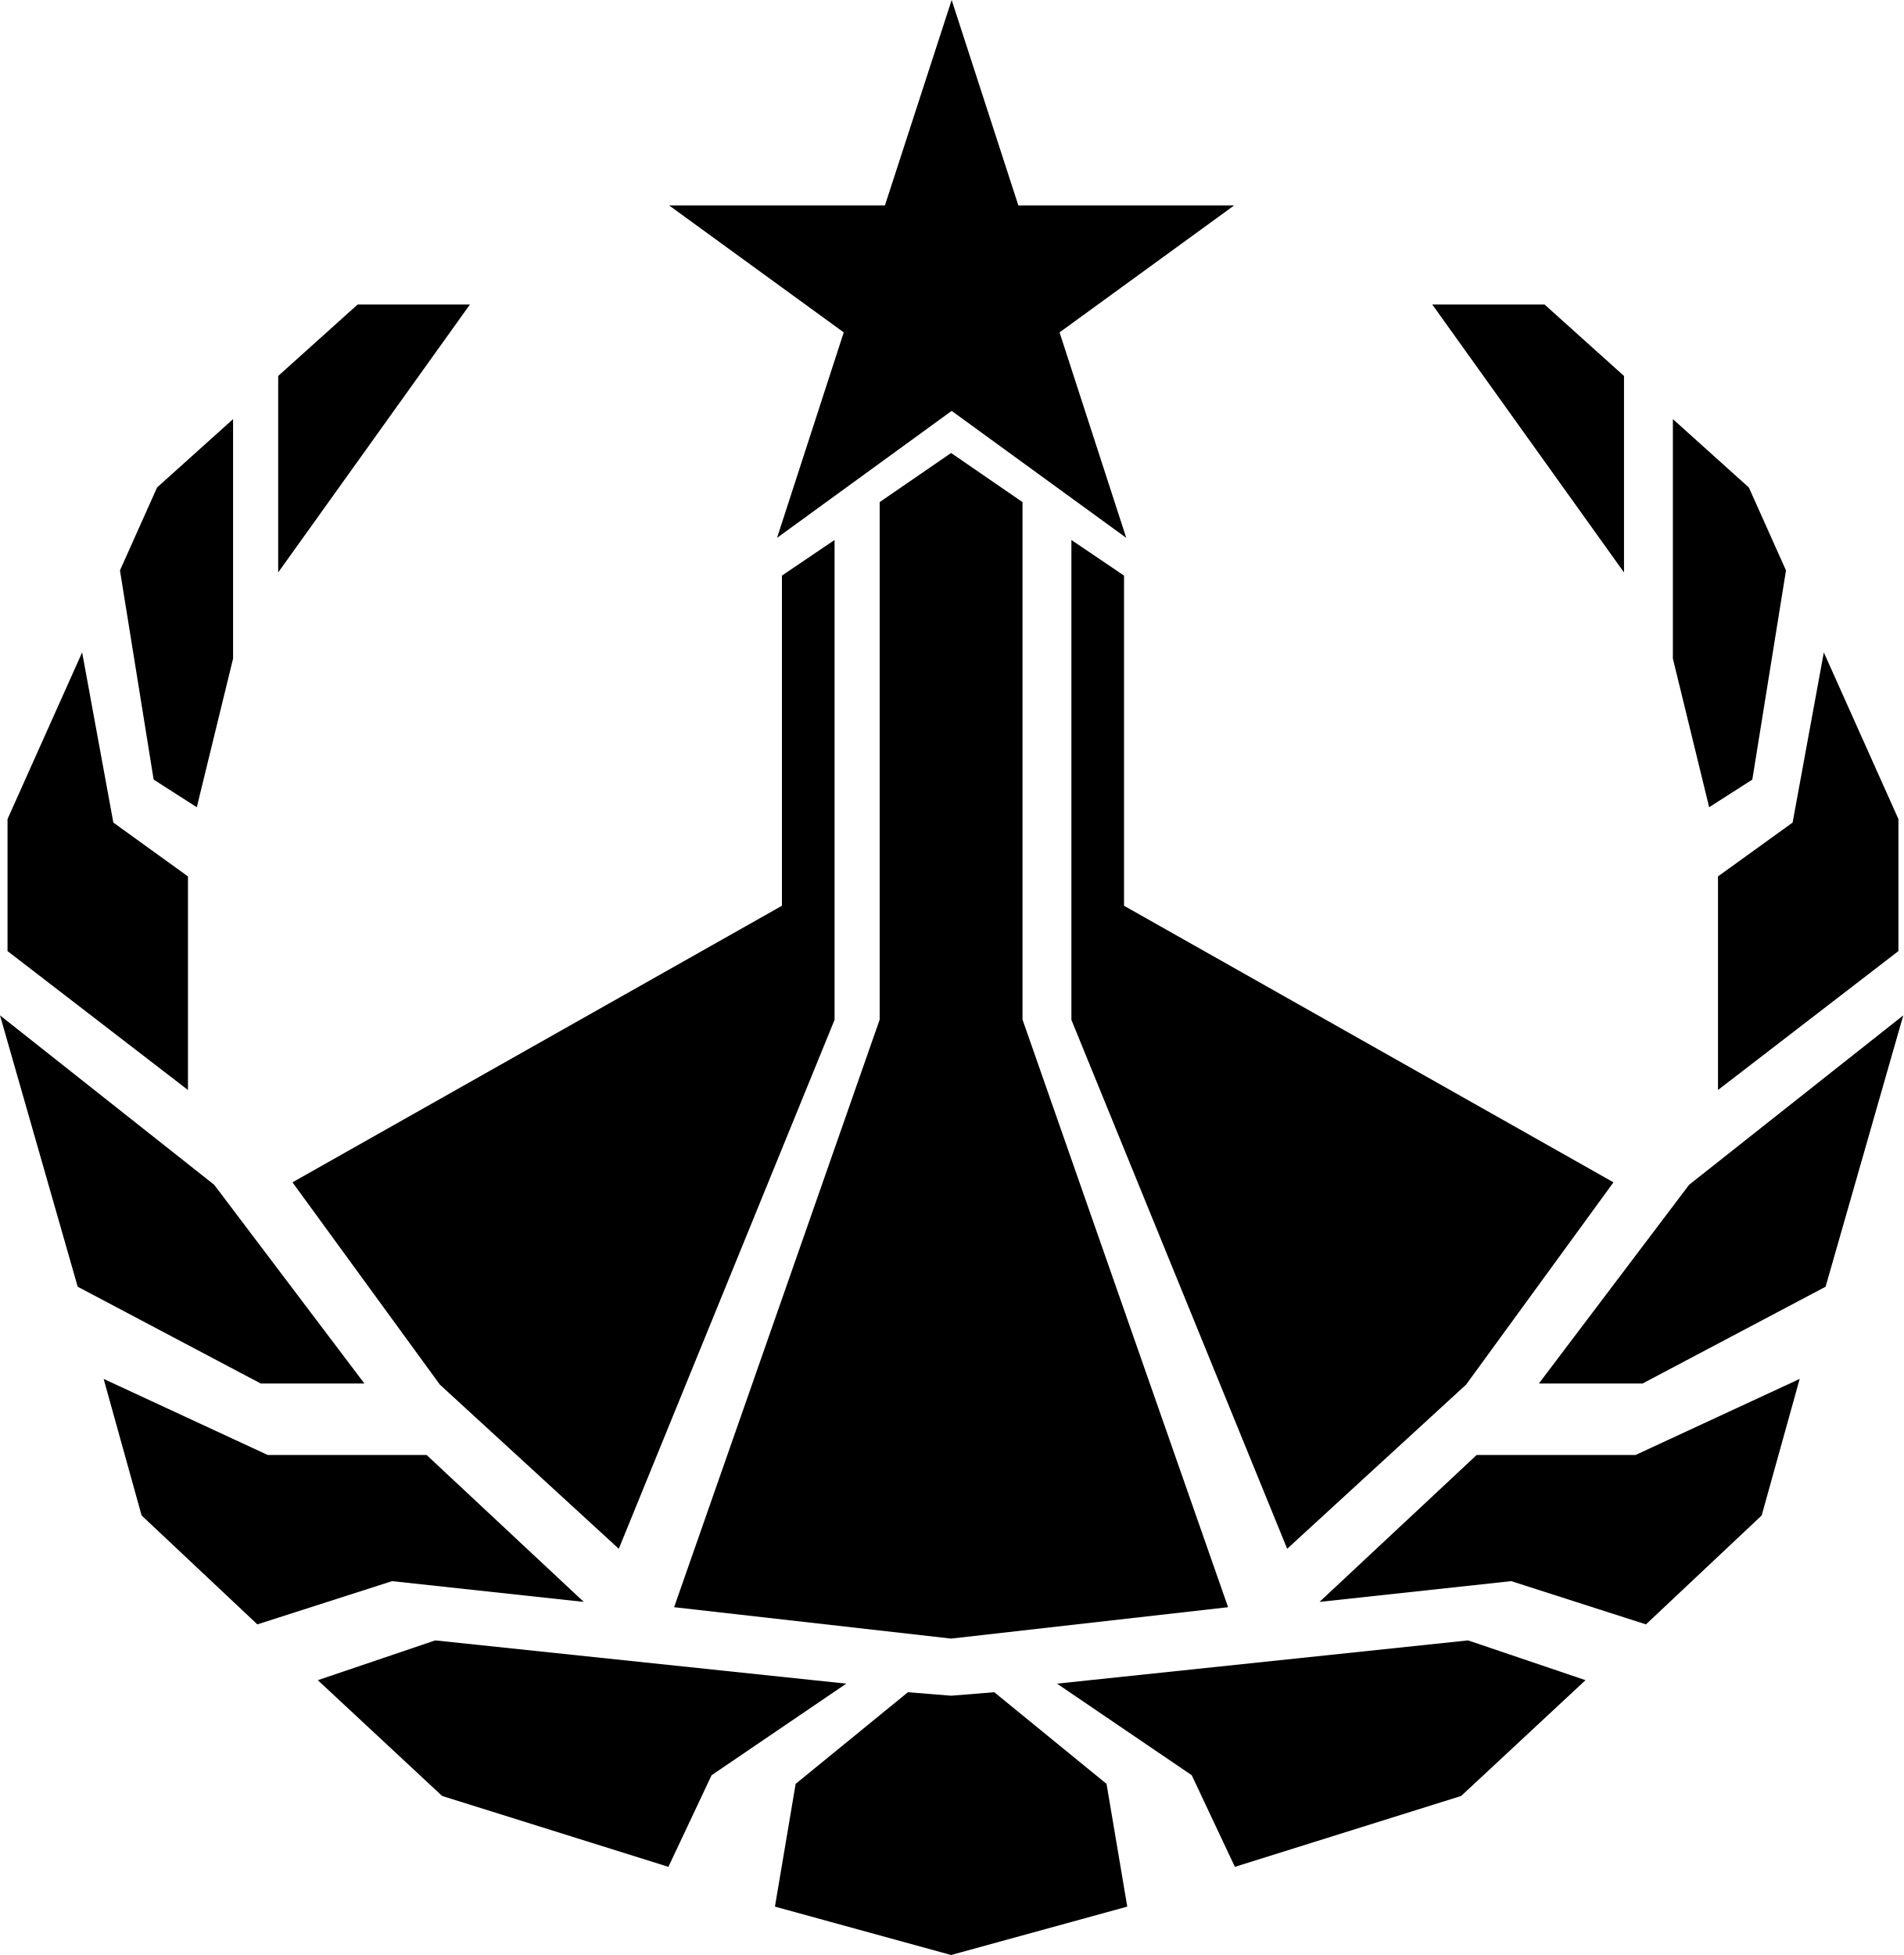
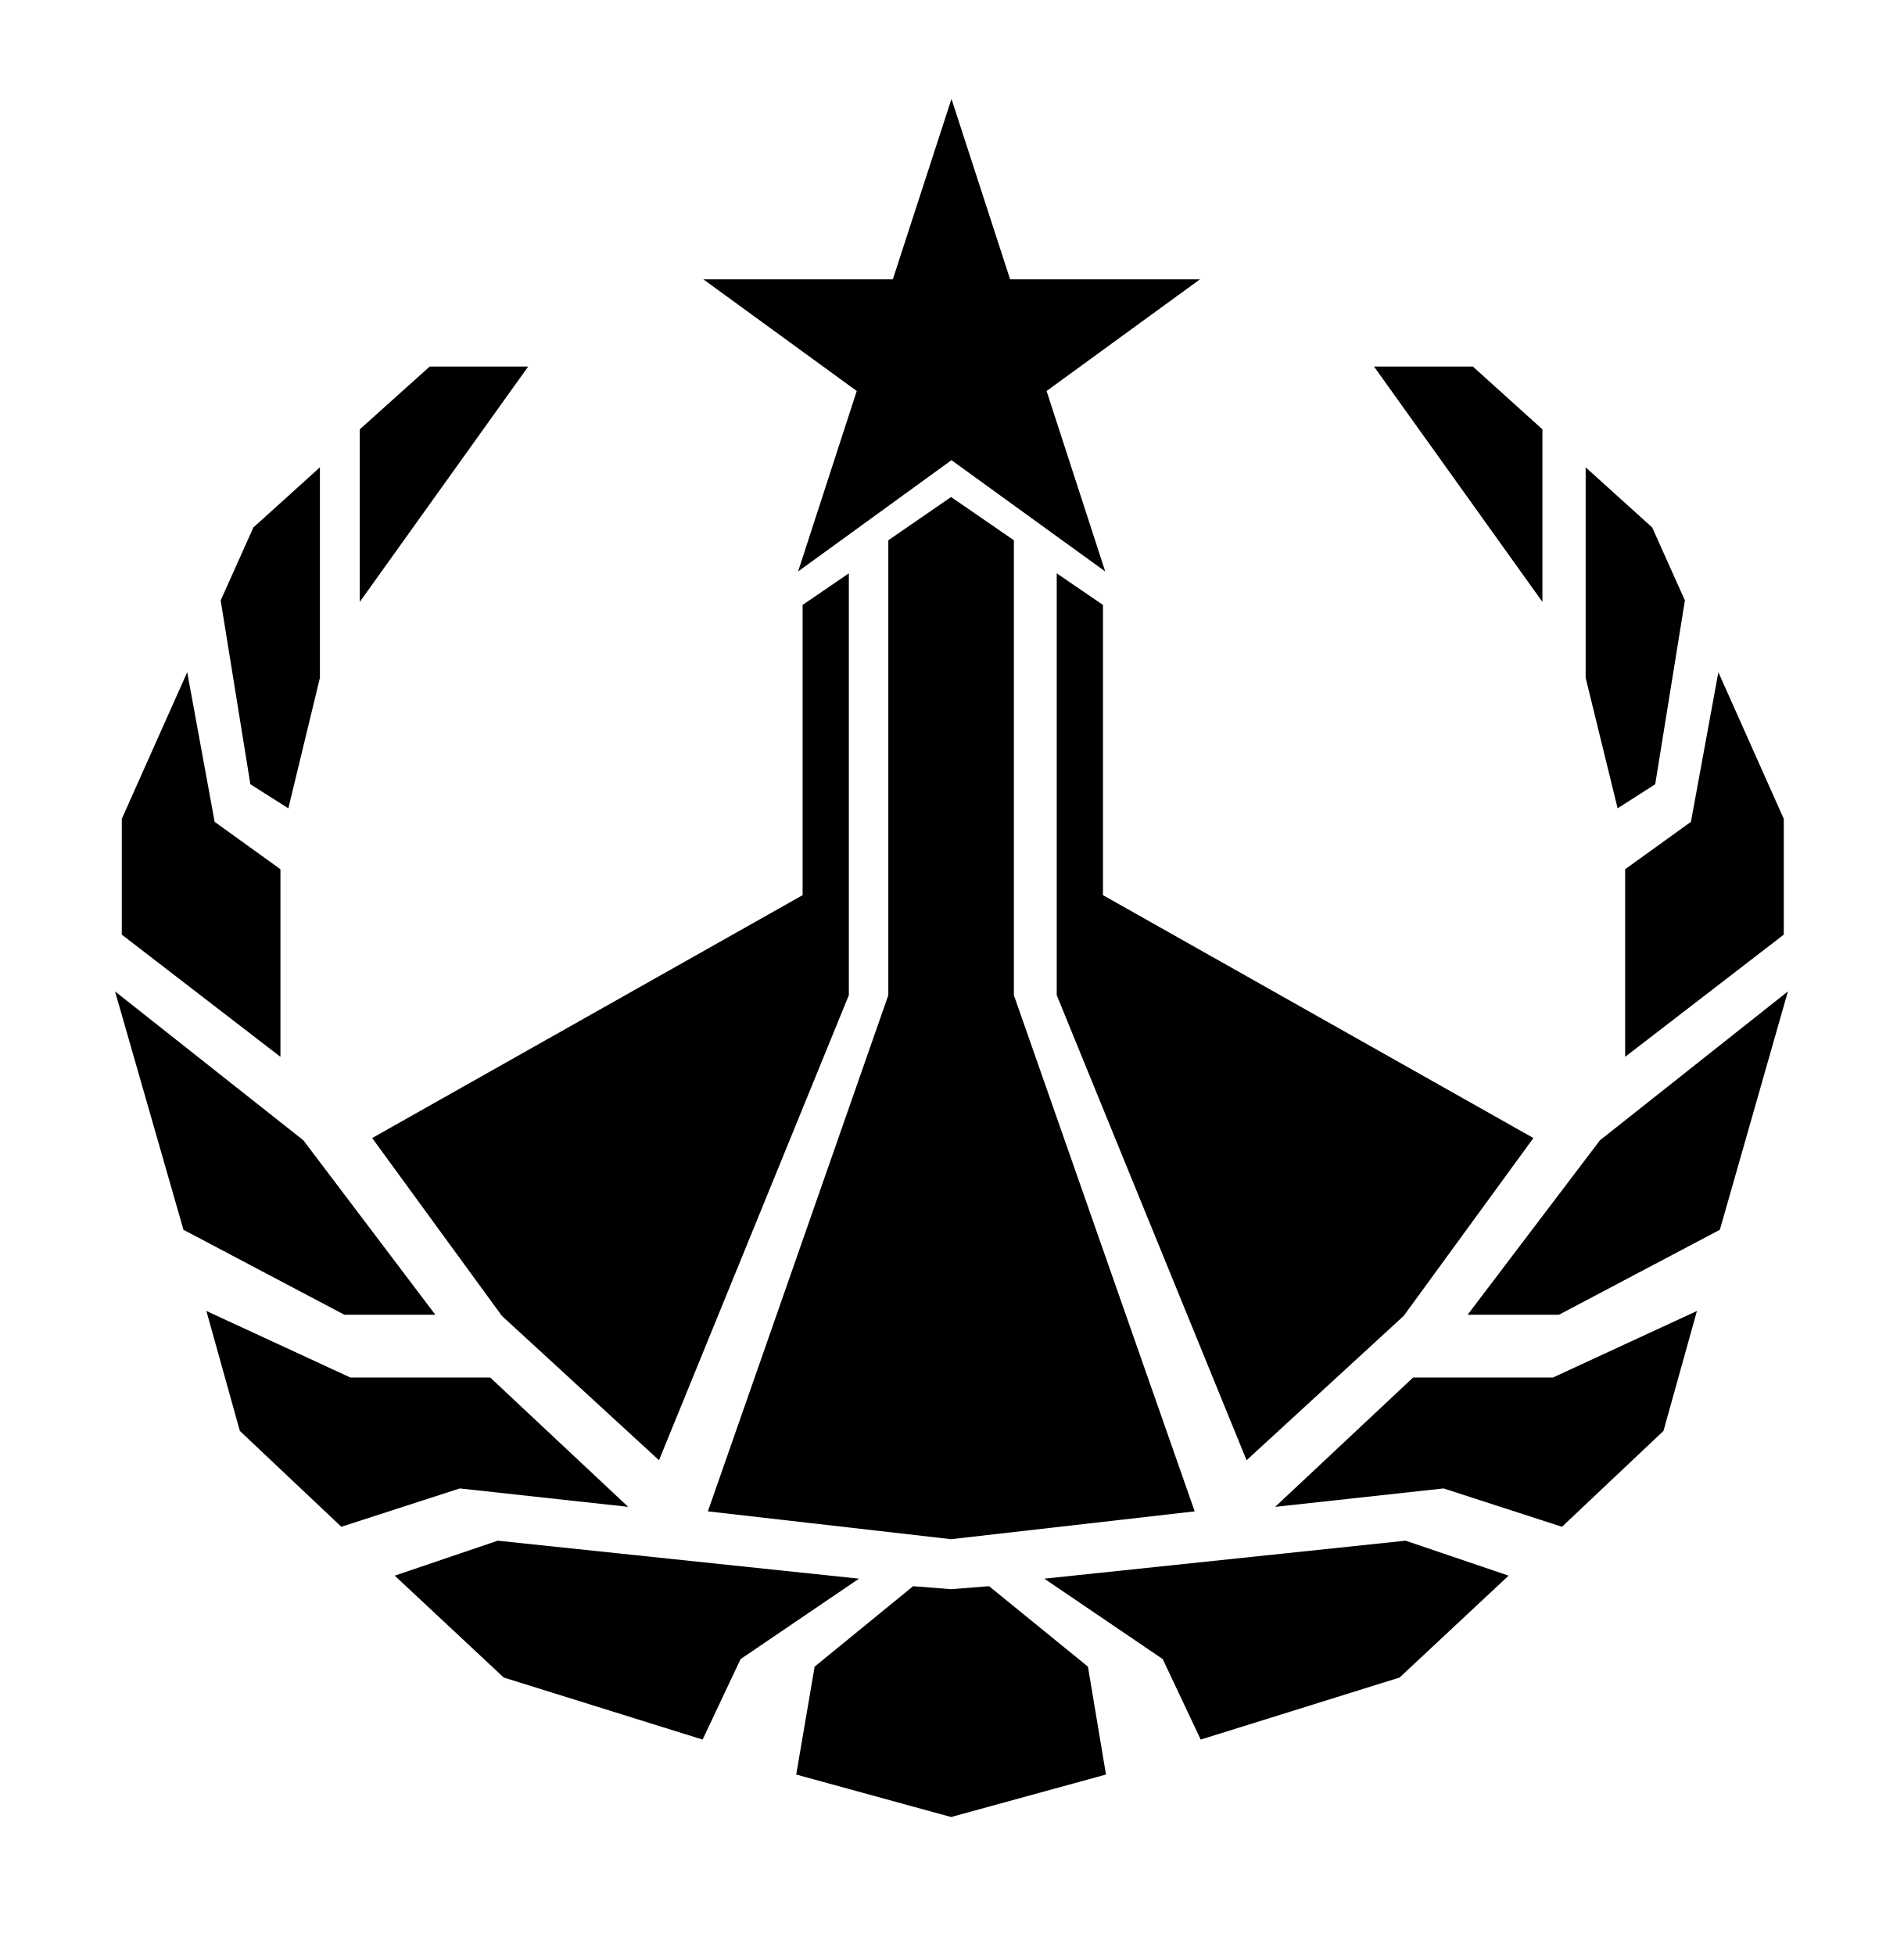
- <svg xmlns="http://www.w3.org/2000/svg" id="Layer_1" data-name="Layer 1" viewBox="0 0 506.29 520">
-   <defs>
-     <style>
-       .cls-1 {
-         fill: #000;
-         stroke-width: 0px;
-       }
-     </style>
-   </defs>
-   <polygon class="cls-1" points="206.7 143.06 253.15 109.29 299.59 143.06 281.85 88.41 328.3 54.64 270.89 54.64 253.15 0 235.4 54.64 177.99 54.64 224.44 88.41 206.7 143.06" />
-   <polygon class="cls-1" points="208 153.1 208 240.92 77.8 314.48 117 368.28 164.6 411.95 222 271.26 222 143.63 208 153.1" />
-   <polygon class="cls-1" points="50 233.11 30.15 218.79 21.85 173.53 2 217.87 2 252.97 50 289.92 50 233.11" />
-   <polygon class="cls-1" points="96.94 368 56.97 315.13 0 270.07 20.67 342.25 69.37 368 96.94 368" />
-   <polygon class="cls-1" points="52.35 214.71 62 175.17 62 111.48 41.79 129.65 31.91 151.72 40.87 207.36 52.35 214.71" />
-   <polygon class="cls-1" points="95.13 81 74 100 74 152.26 125 81 95.13 81" />
-   <polygon class="cls-1" points="115.78 436.32 84.54 446.9 117.61 477.7 177.8 496.55 189.29 472.18 225.12 447.82 115.78 436.32" />
-   <polygon class="cls-1" points="326.68 427.49 272 271.2 272 133.55 253 120.49 234 133.55 234 271.2 179.32 427.49 253 435.84 326.68 427.49" />
-   <polygon class="cls-1" points="155.29 426.08 113.48 387 71.21 387 27.57 366.77 37.67 403.09 68.46 432.06 104.29 420.56 155.29 426.08" />
-   <polygon class="cls-1" points="457 289.92 505 252.97 505 217.87 485.15 173.53 476.85 218.79 457 233.11 457 289.92" />
-   <polygon class="cls-1" points="466.13 207.36 475.09 151.72 465.21 129.66 445 111.48 445 175.17 454.65 214.71 466.13 207.36" />
-   <polygon class="cls-1" points="432 100 410.87 81 381 81 432 152.26 432 100" />
-   <polygon class="cls-1" points="390 368.28 429.2 314.48 299 240.92 299 153.1 285 143.63 285 271.26 342.4 411.95 390 368.28" />
-   <polygon class="cls-1" points="264.49 450.11 253 451.03 241.51 450.11 211.65 474.48 206.14 507.13 253 520 299.86 507.13 294.35 474.48 264.49 450.11" />
-   <polygon class="cls-1" points="449.32 315.13 409.35 368 436.92 368 485.62 342.25 506.29 270.07 449.32 315.13" />
-   <polygon class="cls-1" points="392.81 387 351 426.08 402 420.56 437.84 432.06 468.62 403.09 478.73 366.77 435.08 387 392.81 387" />
-   <polygon class="cls-1" points="281.17 447.82 317.01 472.18 328.49 496.55 388.68 477.7 421.76 446.9 390.52 436.32 281.17 447.82" />
+ <svg xmlns="http://www.w3.org/2000/svg" version="1.1" id="Layer_1" x="0px" y="0px" viewBox="0 0 506.3 520" style="enable-background:new 0 0 506.3 520;" xml:space="preserve">
+   <polygon points="212.3,152 253.1,122.4 294,152 278.4,104 319.2,74.3 268.7,74.3 253.1,26.3 237.5,74.3 187.1,74.3 227.9,104 " />
+   <polygon points="213.5,160.9 213.5,238.1 99,302.7 133.5,350 175.3,388.4 225.8,264.7 225.8,152.5 " />
+   <polygon points="74.6,231.2 57.1,218.6 49.8,178.8 32.4,217.8 32.4,248.6 74.6,281.1 " />
+   <polygon points="115.8,349.7 80.7,303.3 30.6,263.7 48.8,327.1 91.6,349.7 " />
+   <polygon points="76.7,215 85.1,180.3 85.1,124.3 67.4,140.3 58.7,159.7 66.6,208.6 " />
+   <polygon points="114.3,97.5 95.7,114.2 95.7,160.1 140.5,97.5 " />
+   <polygon points="132.4,409.8 105,419.1 134,446.2 186.9,462.7 197,441.3 228.5,419.9 " />
+   <polygon points="317.8,402 269.7,264.7 269.7,143.7 253,132.2 236.3,143.7 236.3,264.7 188.3,402 253,409.4 " />
+   <polygon points="167.1,400.8 130.4,366.4 93.2,366.4 54.9,348.7 63.8,380.6 90.8,406.1 122.3,395.9 " />
+   <polygon points="432.3,281.1 474.5,248.6 474.5,217.8 457.1,178.8 449.8,218.6 432.3,231.2 " />
+   <polygon points="440.3,208.6 448.2,159.7 439.5,140.3 421.8,124.3 421.8,180.3 430.3,215 " />
+   <polygon points="410.3,114.2 391.8,97.5 365.5,97.5 410.3,160.1 " />
+   <polygon points="373.4,350 407.9,302.7 293.4,238.1 293.4,160.9 281.1,152.5 281.1,264.7 331.6,388.4 " />
+   <polygon points="263.1,421.9 253,422.7 242.9,421.9 216.7,443.3 211.8,472 253,483.3 294.2,472 289.4,443.3 " />
+   <polygon points="425.6,303.3 390.4,349.7 414.7,349.7 457.5,327.1 475.6,263.7 " />
+   <polygon points="375.9,366.4 339.2,400.8 384,395.9 415.5,406.1 442.5,380.6 451.4,348.7 413.1,366.4 " />
+   <polygon points="277.8,419.9 309.3,441.3 319.4,462.7 372.3,446.2 401.3,419.1 373.9,409.8 " />
</svg>
